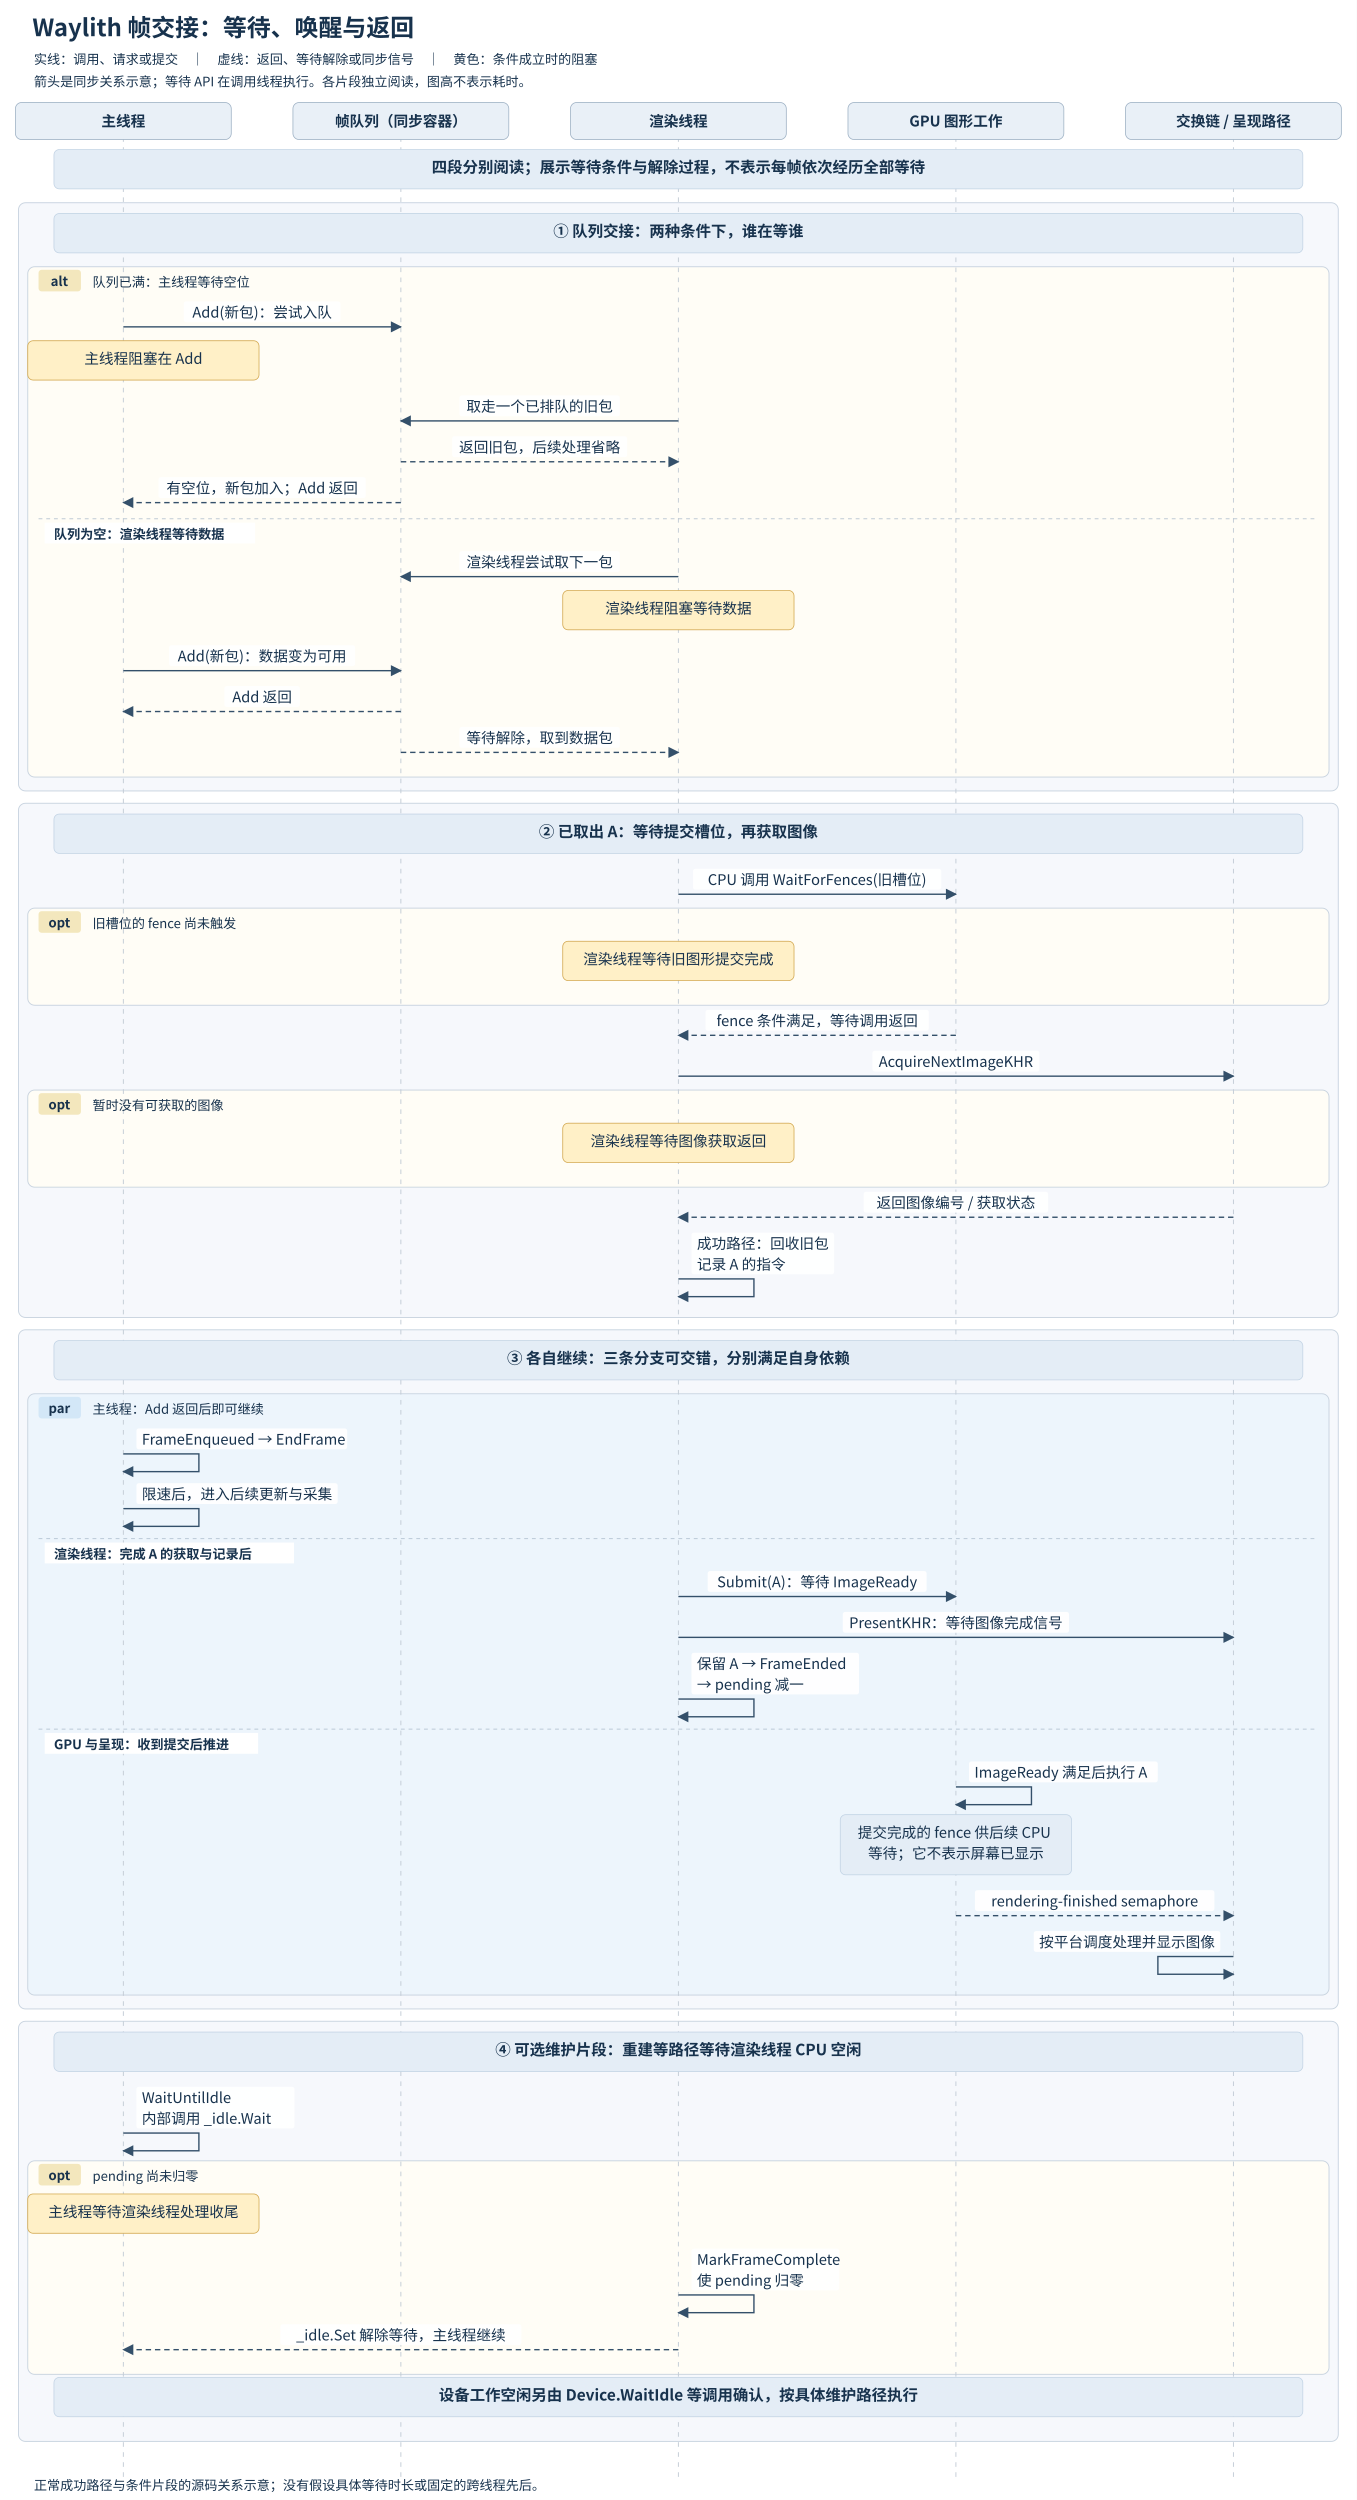
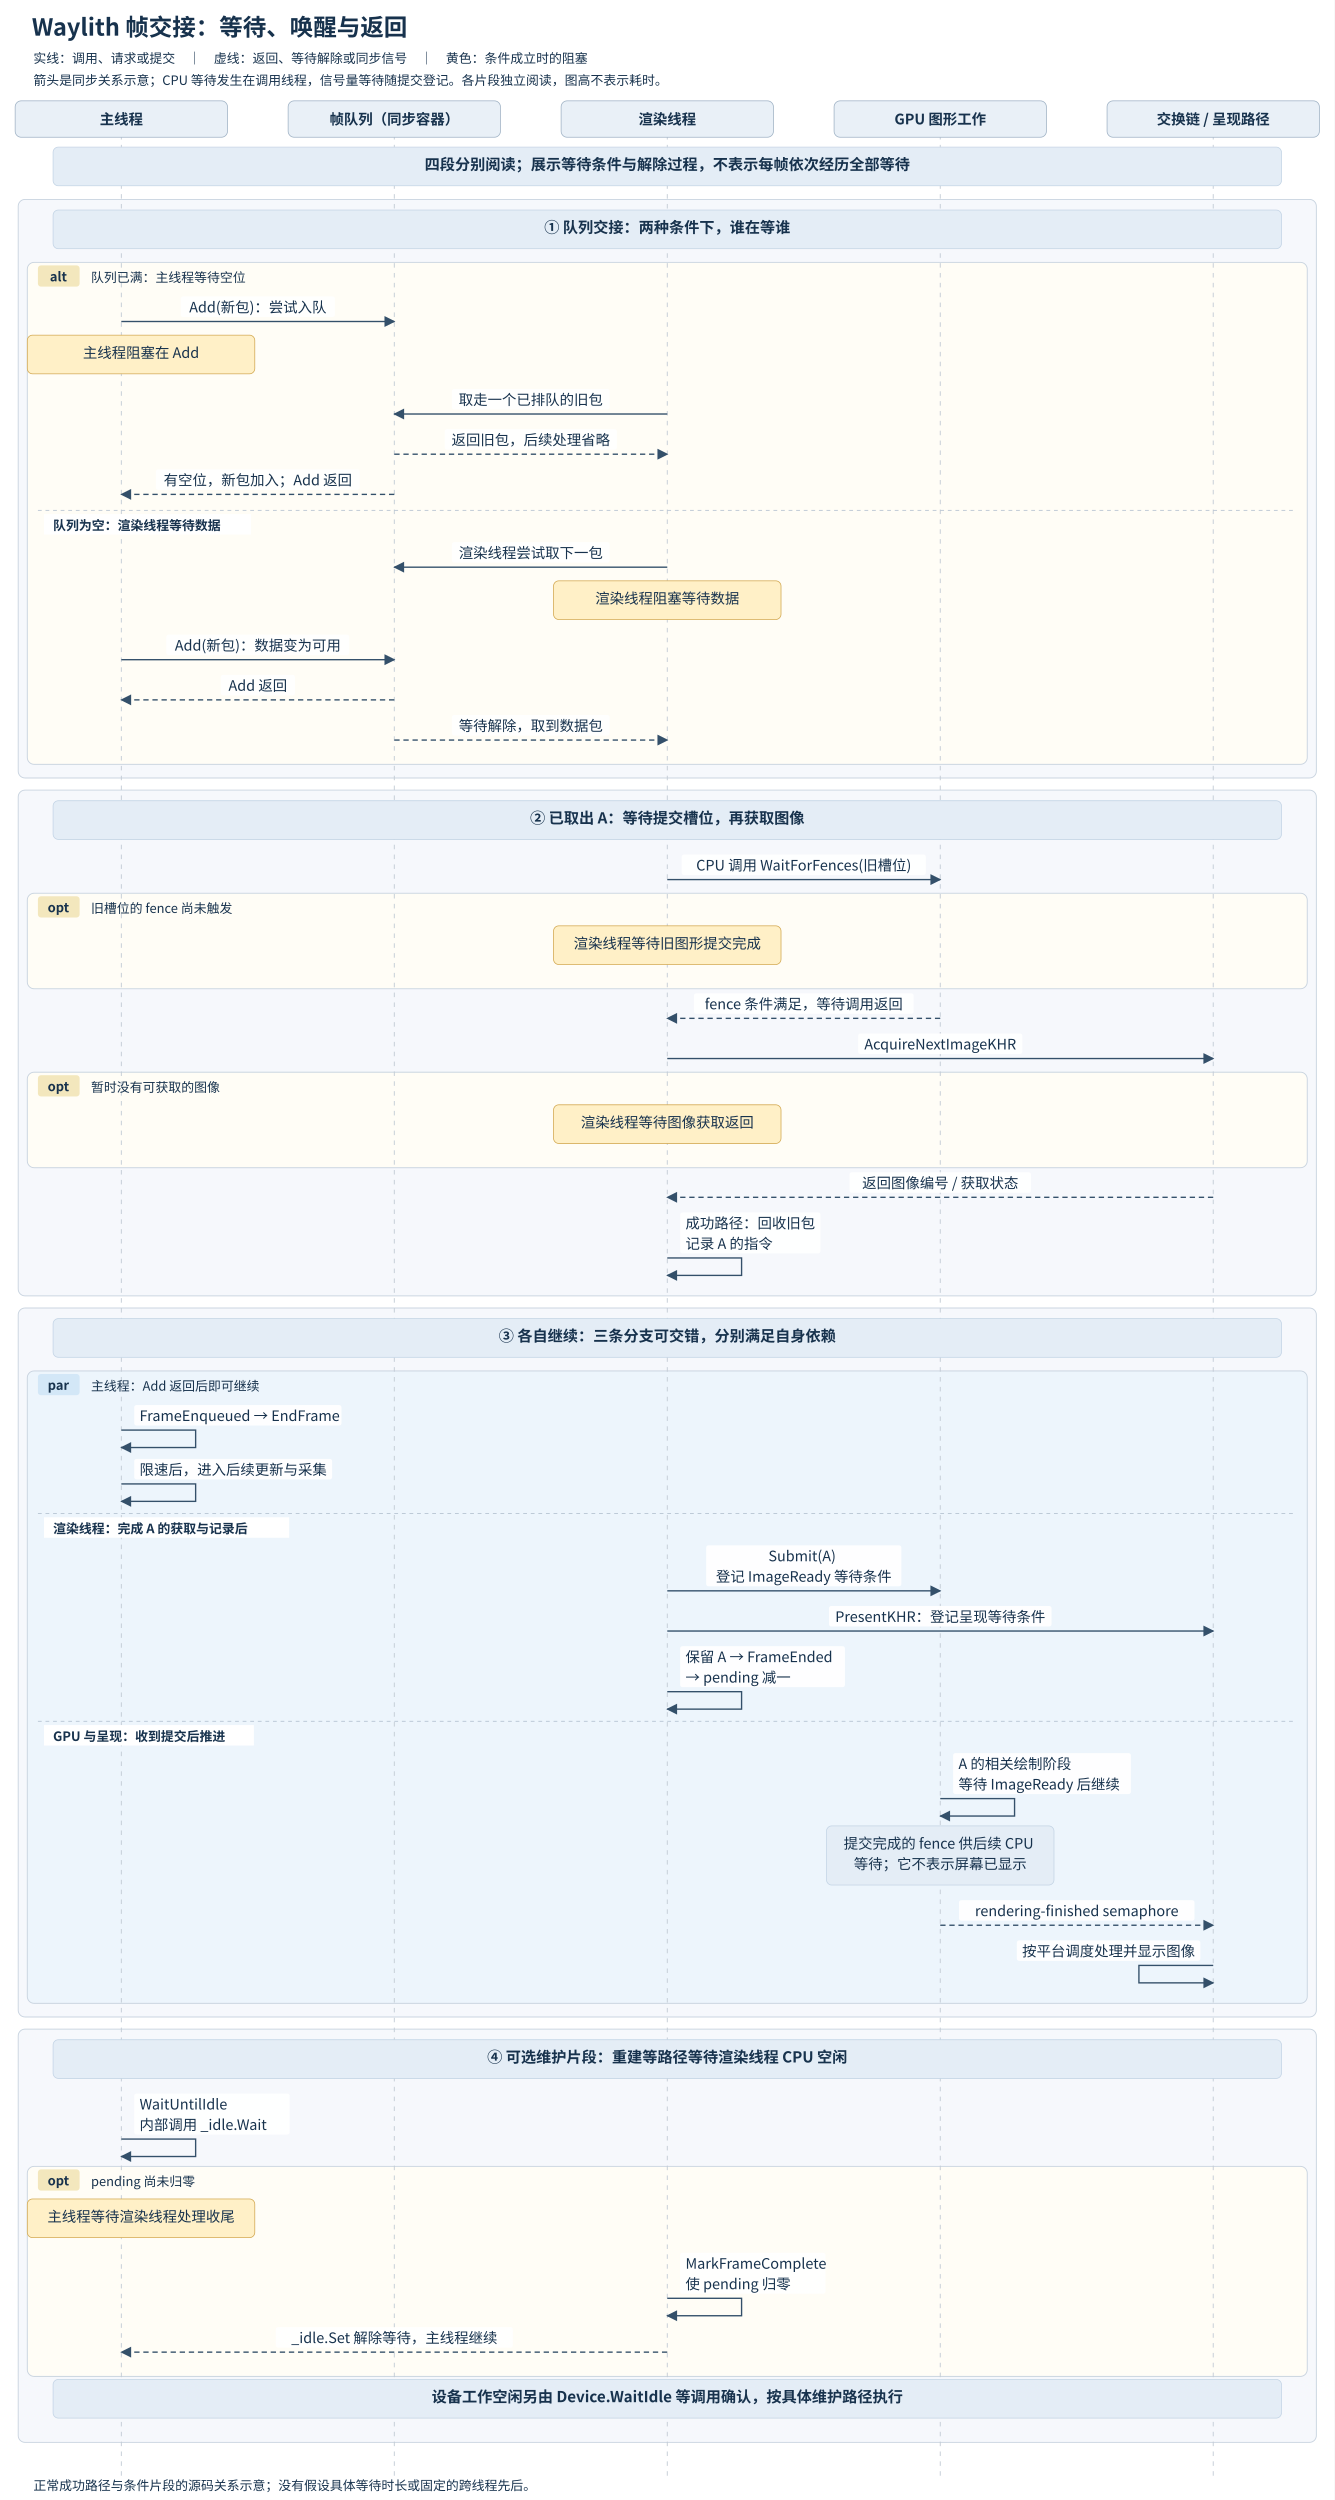
- <svg xmlns="http://www.w3.org/2000/svg" width="1760" height="3243" viewBox="0 0 1760 3243" role="img" aria-labelledby="title description">
+ <svg xmlns="http://www.w3.org/2000/svg" width="1760" height="3297" viewBox="0 0 1760 3297" role="img" aria-labelledby="title description">
  <defs>
    <marker id="arrow" viewBox="0 0 10 10" refX="9" refY="5" markerWidth="8" markerHeight="8" orient="auto-start-reverse">
      <path d="M 0 0 L 10 5 L 0 10 z" fill="#34506a" />
    </marker>
  </defs>
  <style>text{font-family:"Microsoft YaHei","Noto Sans CJK SC",sans-serif;font-size:19px;fill:#17324d}.small{font-size:17px}.heading{font-size:20px;font-weight:700}.title{font-size:31px;font-weight:700}.lane{stroke:#c2cbd5;stroke-width:1.2;stroke-dasharray:6 7}.message{stroke:#34506a;stroke-width:1.8;fill:none;marker-end:url(#arrow)}</style>
-   <rect width="1760" height="3243" fill="#fff" />
+   <rect width="1760" height="3297" fill="#fff" />
  <text x="42" y="47" text-anchor="start" class="title">
    <tspan x="42" dy="0">Waylith 帧交接：等待、唤醒与返回</tspan>
  </text>
  <text x="44" y="83" text-anchor="start" class="small">
    <tspan x="44" dy="0">实线：调用、请求或提交　｜　虚线：返回、等待解除或同步信号　｜　黄色：条件成立时的阻塞</tspan>
  </text>
  <text x="44" y="112" text-anchor="start" class="small">
-     <tspan x="44" dy="0">箭头是同步关系示意；等待 API 在调用线程执行。各片段独立阅读，图高不表示耗时。</tspan>
+     <tspan x="44" dy="0">箭头是同步关系示意；CPU 等待发生在调用线程，信号量等待随提交登记。各片段独立阅读，图高不表示耗时。</tspan>
  </text>
  <rect x="24" y="263" width="1712" height="763" rx="9" fill="#f6f8fc" stroke="#c8d3df" stroke-width="1.2" />
  <rect x="24" y="1042" width="1712" height="667" rx="9" fill="#f6f8fc" stroke="#c8d3df" stroke-width="1.2" />
-   <rect x="24" y="1725" width="1712" height="881" rx="9" fill="#f6f8fc" stroke="#c8d3df" stroke-width="1.2" />
-   <rect x="24" y="2622" width="1712" height="545" rx="9" fill="#f6f8fc" stroke="#c8d3df" stroke-width="1.2" />
+   <rect x="24" y="1725" width="1712" height="935" rx="9" fill="#f6f8fc" stroke="#c8d3df" stroke-width="1.2" />
+   <rect x="24" y="2676" width="1712" height="545" rx="9" fill="#f6f8fc" stroke="#c8d3df" stroke-width="1.2" />
  <rect x="36" y="346" width="1688" height="662" rx="9" fill="#fffdf6" stroke="#c8d3df" stroke-width="1.2" />
  <rect x="36" y="1178" width="1688" height="126" rx="9" fill="#fffdf6" stroke="#c8d3df" stroke-width="1.2" />
  <rect x="36" y="1414" width="1688" height="126" rx="9" fill="#fffdf6" stroke="#c8d3df" stroke-width="1.2" />
-   <rect x="36" y="1808" width="1688" height="780" rx="9" fill="#edf5fc" stroke="#c8d3df" stroke-width="1.2" />
-   <rect x="36" y="2803" width="1688" height="277" rx="9" fill="#fffdf6" stroke="#c8d3df" stroke-width="1.2" />
-   <line class="lane" x1="160" y1="178" x2="160" y2="3215" />
+   <rect x="36" y="1808" width="1688" height="834" rx="9" fill="#edf5fc" stroke="#c8d3df" stroke-width="1.2" />
+   <rect x="36" y="2857" width="1688" height="277" rx="9" fill="#fffdf6" stroke="#c8d3df" stroke-width="1.2" />
+   <line class="lane" x1="160" y1="178" x2="160" y2="3269" />
  <rect x="20" y="133" width="280" height="48" rx="8" fill="#e9f0f7" stroke="#9eb1c4" />
  <text x="160" y="164" text-anchor="middle" font-weight="700">
    <tspan x="160" dy="0">主线程</tspan>
  </text>
-   <line class="lane" x1="520" y1="178" x2="520" y2="3215" />
+   <line class="lane" x1="520" y1="178" x2="520" y2="3269" />
  <rect x="380" y="133" width="280" height="48" rx="8" fill="#e9f0f7" stroke="#9eb1c4" />
  <text x="520" y="164" text-anchor="middle" font-weight="700">
    <tspan x="520" dy="0">帧队列（同步容器）</tspan>
  </text>
-   <line class="lane" x1="880" y1="178" x2="880" y2="3215" />
+   <line class="lane" x1="880" y1="178" x2="880" y2="3269" />
  <rect x="740" y="133" width="280" height="48" rx="8" fill="#e9f0f7" stroke="#9eb1c4" />
  <text x="880" y="164" text-anchor="middle" font-weight="700">
    <tspan x="880" dy="0">渲染线程</tspan>
  </text>
-   <line class="lane" x1="1240" y1="178" x2="1240" y2="3215" />
+   <line class="lane" x1="1240" y1="178" x2="1240" y2="3269" />
  <rect x="1100" y="133" width="280" height="48" rx="8" fill="#e9f0f7" stroke="#9eb1c4" />
  <text x="1240" y="164" text-anchor="middle" font-weight="700">
    <tspan x="1240" dy="0">GPU 图形工作</tspan>
  </text>
-   <line class="lane" x1="1600" y1="178" x2="1600" y2="3215" />
+   <line class="lane" x1="1600" y1="178" x2="1600" y2="3269" />
  <rect x="1460" y="133" width="280" height="48" rx="8" fill="#e9f0f7" stroke="#9eb1c4" />
  <text x="1600" y="164" text-anchor="middle" font-weight="700">
    <tspan x="1600" dy="0">交换链 / 呈现路径</tspan>
  </text>
  <rect x="70" y="194" width="1620" height="51" rx="7" fill="#e4edf6" stroke="#c2d3e4" />
  <text x="880" y="224" text-anchor="middle" class="heading">
    <tspan x="880" dy="0">四段分别阅读；展示等待条件与解除过程，不表示每帧依次经历全部等待</tspan>
  </text>
  <rect x="70" y="277" width="1620" height="51" rx="7" fill="#e4edf6" stroke="#c2d3e4" />
  <text x="880" y="307" text-anchor="middle" class="heading">
    <tspan x="880" dy="0">① 队列交接：两种条件下，谁在等谁</tspan>
  </text>
  <rect x="50" y="350" width="55" height="28" rx="4" fill="#f3e7bd" />
  <text x="77" y="371" text-anchor="middle" class="small" font-weight="700">
    <tspan x="77" dy="0">alt</tspan>
  </text>
  <text x="120" y="372" text-anchor="start" class="small">
    <tspan x="120" dy="0">队列已满：主线程等待空位</tspan>
  </text>
  <rect x="238.375" y="391" width="203.25" height="27" fill="#fff" fill-opacity="0.94" rx="3" />
  <text x="340" y="412" text-anchor="middle">
    <tspan x="340" dy="0">Add(新包)：尝试入队</tspan>
  </text>
  <line class="message" x1="160" y1="424" x2="520" y2="424" />
  <rect x="36" y="442" width="300" height="51" rx="7" fill="#fff0c7" stroke="#d2a74e" />
  <text x="186" y="472" text-anchor="middle">
    <tspan x="186" dy="0">主线程阻塞在 Add</tspan>
  </text>
  <rect x="596" y="513" width="208" height="27" fill="#fff" fill-opacity="0.94" rx="3" />
  <text x="700" y="534" text-anchor="middle">
    <tspan x="700" dy="0">取走一个已排队的旧包</tspan>
  </text>
  <line class="message" x1="880" y1="546" x2="520" y2="546" />
  <rect x="586.5" y="566" width="227" height="27" fill="#fff" fill-opacity="0.94" rx="3" />
  <text x="700" y="587" text-anchor="middle">
    <tspan x="700" dy="0">返回旧包，后续处理省略</tspan>
  </text>
  <line class="message" x1="520" y1="599" x2="880" y2="599" stroke-dasharray="7 5" />
  <rect x="205.6" y="619" width="268.8" height="27" fill="#fff" fill-opacity="0.94" rx="3" />
  <text x="340" y="640" text-anchor="middle">
    <tspan x="340" dy="0">有空位，新包加入；Add 返回</tspan>
  </text>
  <line class="message" x1="520" y1="652" x2="160" y2="652" stroke-dasharray="7 5" />
  <line x1="50" x2="1710" y1="673" y2="673" stroke="#adbccc" stroke-dasharray="5 5" />
  <rect x="58" y="678" width="273" height="27" fill="#fff" />
  <text x="70" y="699" text-anchor="start" class="small" font-weight="700">
    <tspan x="70" dy="0">队列为空：渲染线程等待数据</tspan>
  </text>
  <rect x="596" y="715" width="208" height="27" fill="#fff" fill-opacity="0.94" rx="3" />
  <text x="700" y="736" text-anchor="middle">
    <tspan x="700" dy="0">渲染线程尝试取下一包</tspan>
  </text>
  <line class="message" x1="880" y1="748" x2="520" y2="748" />
  <rect x="730" y="766" width="300" height="51" rx="7" fill="#fff0c7" stroke="#d2a74e" />
  <text x="880" y="796" text-anchor="middle">
    <tspan x="880" dy="0">渲染线程阻塞等待数据</tspan>
  </text>
  <rect x="219.375" y="837" width="241.25" height="27" fill="#fff" fill-opacity="0.94" rx="3" />
  <text x="340" y="858" text-anchor="middle">
    <tspan x="340" dy="0">Add(新包)：数据变为可用</tspan>
  </text>
  <line class="message" x1="160" y1="870" x2="520" y2="870" />
  <rect x="291.1" y="890" width="97.8" height="27" fill="#fff" fill-opacity="0.94" rx="3" />
  <text x="340" y="911" text-anchor="middle">
    <tspan x="340" dy="0">Add 返回</tspan>
  </text>
  <line class="message" x1="520" y1="923" x2="160" y2="923" stroke-dasharray="7 5" />
  <rect x="596" y="943" width="208" height="27" fill="#fff" fill-opacity="0.94" rx="3" />
  <text x="700" y="964" text-anchor="middle">
    <tspan x="700" dy="0">等待解除，取到数据包</tspan>
  </text>
  <line class="message" x1="520" y1="976" x2="880" y2="976" stroke-dasharray="7 5" />
  <rect x="70" y="1056" width="1620" height="51" rx="7" fill="#e4edf6" stroke="#c2d3e4" />
  <text x="880" y="1086" text-anchor="middle" class="heading">
    <tspan x="880" dy="0">② 已取出 A：等待提交槽位，再获取图像</tspan>
  </text>
  <rect x="899" y="1127" width="322" height="27" fill="#fff" fill-opacity="0.94" rx="3" />
  <text x="1060" y="1148" text-anchor="middle">
    <tspan x="1060" dy="0">CPU 调用 WaitForFences(旧槽位)</tspan>
  </text>
  <line class="message" x1="880" y1="1160" x2="1240" y2="1160" />
  <rect x="50" y="1182" width="55" height="28" rx="4" fill="#f3e7bd" />
  <text x="77" y="1203" text-anchor="middle" class="small" font-weight="700">
    <tspan x="77" dy="0">opt</tspan>
  </text>
  <text x="120" y="1204" text-anchor="start" class="small">
    <tspan x="120" dy="0">旧槽位的 fence 尚未触发</tspan>
  </text>
  <rect x="730" y="1221" width="300" height="51" rx="7" fill="#fff0c7" stroke="#d2a74e" />
  <text x="880" y="1251" text-anchor="middle">
    <tspan x="880" dy="0">渲染线程等待旧图形提交完成</tspan>
  </text>
  <rect x="915.15" y="1310" width="289.7" height="27" fill="#fff" fill-opacity="0.94" rx="3" />
  <text x="1060" y="1331" text-anchor="middle">
    <tspan x="1060" dy="0">fence 条件满足，等待调用返回</tspan>
  </text>
  <line class="message" x1="1240" y1="1343" x2="880" y2="1343" stroke-dasharray="7 5" />
  <rect x="1131.725" y="1363" width="216.55" height="27" fill="#fff" fill-opacity="0.94" rx="3" />
  <text x="1240" y="1384" text-anchor="middle">
    <tspan x="1240" dy="0">AcquireNextImageKHR</tspan>
  </text>
  <line class="message" x1="880" y1="1396" x2="1600" y2="1396" />
  <rect x="50" y="1418" width="55" height="28" rx="4" fill="#f3e7bd" />
  <text x="77" y="1439" text-anchor="middle" class="small" font-weight="700">
    <tspan x="77" dy="0">opt</tspan>
  </text>
  <text x="120" y="1440" text-anchor="start" class="small">
    <tspan x="120" dy="0">暂时没有可获取的图像</tspan>
  </text>
  <rect x="730" y="1457" width="300" height="51" rx="7" fill="#fff0c7" stroke="#d2a74e" />
  <text x="880" y="1487" text-anchor="middle">
    <tspan x="880" dy="0">渲染线程等待图像获取返回</tspan>
  </text>
  <rect x="1120.325" y="1546" width="239.35" height="27" fill="#fff" fill-opacity="0.94" rx="3" />
  <text x="1240" y="1567" text-anchor="middle">
    <tspan x="1240" dy="0">返回图像编号 / 获取状态</tspan>
  </text>
  <line class="message" x1="1600" y1="1579" x2="880" y2="1579" stroke-dasharray="7 5" />
  <rect x="897" y="1599" width="185" height="54" fill="#fff" fill-opacity="0.94" rx="3" />
  <text x="904" y="1620" text-anchor="start">
    <tspan x="904" dy="0">成功路径：回收旧包</tspan>
    <tspan x="904" dy="27">记录 A 的指令</tspan>
  </text>
  <path class="message" d="M 880 1659 h 98 v 23 h -98" />
  <rect x="70" y="1739" width="1620" height="51" rx="7" fill="#e4edf6" stroke="#c2d3e4" />
  <text x="880" y="1769" text-anchor="middle" class="heading">
    <tspan x="880" dy="0">③ 各自继续：三条分支可交错，分别满足自身依赖</tspan>
  </text>
  <rect x="50" y="1812" width="55" height="28" rx="4" fill="#d3e7f7" />
  <text x="77" y="1833" text-anchor="middle" class="small" font-weight="700">
    <tspan x="77" dy="0">par</tspan>
  </text>
  <text x="120" y="1834" text-anchor="start" class="small">
    <tspan x="120" dy="0">主线程：Add 返回后即可继续</tspan>
  </text>
  <rect x="177" y="1853" width="273.35" height="27" fill="#fff" fill-opacity="0.94" rx="3" />
  <text x="184" y="1874" text-anchor="start">
    <tspan x="184" dy="0">FrameEnqueued → EndFrame</tspan>
  </text>
  <path class="message" d="M 160 1886 h 98 v 23 h -98" />
  <rect x="177" y="1924" width="261" height="27" fill="#fff" fill-opacity="0.94" rx="3" />
  <text x="184" y="1945" text-anchor="start">
    <tspan x="184" dy="0">限速后，进入后续更新与采集</tspan>
  </text>
  <path class="message" d="M 160 1957 h 98 v 23 h -98" />
  <line x1="50" x2="1710" y1="1996" y2="1996" stroke="#adbccc" stroke-dasharray="5 5" />
  <rect x="58" y="2001" width="323.35" height="27" fill="#fff" />
  <text x="70" y="2022" text-anchor="start" class="small" font-weight="700">
    <tspan x="70" dy="0">渲染线程：完成 A 的获取与记录后</tspan>
  </text>
-   <rect x="918" y="2038" width="284" height="27" fill="#fff" fill-opacity="0.94" rx="3" />
+   <rect x="931.3" y="2038" width="257.4" height="54" fill="#fff" fill-opacity="0.94" rx="3" />
  <text x="1060" y="2059" text-anchor="middle">
-     <tspan x="1060" dy="0">Submit(A)：等待 ImageReady</tspan>
-   </text>
-   <line class="message" x1="880" y1="2071" x2="1240" y2="2071" />
-   <rect x="1093.25" y="2091" width="293.5" height="27" fill="#fff" fill-opacity="0.94" rx="3" />
-   <text x="1240" y="2112" text-anchor="middle">
-     <tspan x="1240" dy="0">PresentKHR：等待图像完成信号</tspan>
-   </text>
-   <line class="message" x1="880" y1="2124" x2="1600" y2="2124" />
-   <rect x="897" y="2144" width="217.3" height="54" fill="#fff" fill-opacity="0.94" rx="3" />
-   <text x="904" y="2165" text-anchor="start">
+     <tspan x="1060" dy="0">Submit(A)</tspan>
+     <tspan x="1060" dy="27">登记 ImageReady 等待条件</tspan>
+   </text>
+   <line class="message" x1="880" y1="2098" x2="1240" y2="2098" />
+   <rect x="1093.25" y="2118" width="293.5" height="27" fill="#fff" fill-opacity="0.94" rx="3" />
+   <text x="1240" y="2139" text-anchor="middle">
+     <tspan x="1240" dy="0">PresentKHR：登记呈现等待条件</tspan>
+   </text>
+   <line class="message" x1="880" y1="2151" x2="1600" y2="2151" />
+   <rect x="897" y="2171" width="217.3" height="54" fill="#fff" fill-opacity="0.94" rx="3" />
+   <text x="904" y="2192" text-anchor="start">
    <tspan x="904" dy="0">保留 A → FrameEnded</tspan>
    <tspan x="904" dy="27">→ pending 减一</tspan>
  </text>
-   <path class="message" d="M 880 2204 h 98 v 23 h -98" />
-   <line x1="50" x2="1710" y1="2243" y2="2243" stroke="#adbccc" stroke-dasharray="5 5" />
-   <rect x="58" y="2248" width="276.8" height="27" fill="#fff" />
-   <text x="70" y="2269" text-anchor="start" class="small" font-weight="700">
+   <path class="message" d="M 880 2231 h 98 v 23 h -98" />
+   <line x1="50" x2="1710" y1="2270" y2="2270" stroke="#adbccc" stroke-dasharray="5 5" />
+   <rect x="58" y="2275" width="276.8" height="27" fill="#fff" />
+   <text x="70" y="2296" text-anchor="start" class="small" font-weight="700">
    <tspan x="70" dy="0">GPU 与呈现：收到提交后推进</tspan>
  </text>
-   <rect x="1257" y="2285" width="244.85" height="27" fill="#fff" fill-opacity="0.94" rx="3" />
-   <text x="1264" y="2306" text-anchor="start">
-     <tspan x="1264" dy="0">ImageReady 满足后执行 A</tspan>
-   </text>
-   <path class="message" d="M 1240 2318 h 98 v 23 h -98" />
-   <rect x="1090" y="2354" width="300" height="78" rx="7" fill="#e4edf6" stroke="#c2d3e4" />
-   <text x="1240" y="2384" text-anchor="middle">
+   <rect x="1257" y="2312" width="234.4" height="54" fill="#fff" fill-opacity="0.94" rx="3" />
+   <text x="1264" y="2333" text-anchor="start">
+     <tspan x="1264" dy="0">A 的相关绘制阶段</tspan>
+     <tspan x="1264" dy="27">等待 ImageReady 后继续</tspan>
+   </text>
+   <path class="message" d="M 1240 2372 h 98 v 23 h -98" />
+   <rect x="1090" y="2408" width="300" height="78" rx="7" fill="#e4edf6" stroke="#c2d3e4" />
+   <text x="1240" y="2438" text-anchor="middle">
    <tspan x="1240" dy="0">提交完成的 fence 供后续 CPU</tspan>
    <tspan x="1240" dy="27"> 等待；它不表示屏幕已显示</tspan>
  </text>
-   <rect x="1264.7" y="2452" width="310.6" height="27" fill="#fff" fill-opacity="0.94" rx="3" />
-   <text x="1420" y="2473" text-anchor="middle">
+   <rect x="1264.7" y="2506" width="310.6" height="27" fill="#fff" fill-opacity="0.94" rx="3" />
+   <text x="1420" y="2527" text-anchor="middle">
    <tspan x="1420" dy="0">rendering-finished semaphore</tspan>
  </text>
-   <line class="message" x1="1240" y1="2485" x2="1600" y2="2485" stroke-dasharray="7 5" />
-   <rect x="1341" y="2505" width="242" height="27" fill="#fff" fill-opacity="0.94" rx="3" />
-   <text x="1576" y="2526" text-anchor="end">
+   <line class="message" x1="1240" y1="2539" x2="1600" y2="2539" stroke-dasharray="7 5" />
+   <rect x="1341" y="2559" width="242" height="27" fill="#fff" fill-opacity="0.94" rx="3" />
+   <text x="1576" y="2580" text-anchor="end">
    <tspan x="1576" dy="0">按平台调度处理并显示图像</tspan>
  </text>
-   <path class="message" d="M 1600 2538 h -98 v 23 h 98" />
-   <rect x="70" y="2636" width="1620" height="51" rx="7" fill="#e4edf6" stroke="#c2d3e4" />
-   <text x="880" y="2666" text-anchor="middle" class="heading">
+   <path class="message" d="M 1600 2592 h -98 v 23 h 98" />
+   <rect x="70" y="2690" width="1620" height="51" rx="7" fill="#e4edf6" stroke="#c2d3e4" />
+   <text x="880" y="2720" text-anchor="middle" class="heading">
    <tspan x="880" dy="0">④ 可选维护片段：重建等路径等待渲染线程 CPU 空闲</tspan>
  </text>
-   <rect x="177" y="2707" width="204.95" height="54" fill="#fff" fill-opacity="0.94" rx="3" />
-   <text x="184" y="2728" text-anchor="start">
+   <rect x="177" y="2761" width="204.95" height="54" fill="#fff" fill-opacity="0.94" rx="3" />
+   <text x="184" y="2782" text-anchor="start">
    <tspan x="184" dy="0">WaitUntilIdle</tspan>
    <tspan x="184" dy="27">内部调用 _idle.Wait</tspan>
  </text>
-   <path class="message" d="M 160 2767 h 98 v 23 h -98" />
-   <rect x="50" y="2807" width="55" height="28" rx="4" fill="#f3e7bd" />
-   <text x="77" y="2828" text-anchor="middle" class="small" font-weight="700">
+   <path class="message" d="M 160 2821 h 98 v 23 h -98" />
+   <rect x="50" y="2861" width="55" height="28" rx="4" fill="#f3e7bd" />
+   <text x="77" y="2882" text-anchor="middle" class="small" font-weight="700">
    <tspan x="77" dy="0">opt</tspan>
  </text>
-   <text x="120" y="2829" text-anchor="start" class="small">
+   <text x="120" y="2883" text-anchor="start" class="small">
    <tspan x="120" dy="0">pending 尚未归零</tspan>
  </text>
-   <rect x="36" y="2846" width="300" height="51" rx="7" fill="#fff0c7" stroke="#d2a74e" />
-   <text x="186" y="2876" text-anchor="middle">
+   <rect x="36" y="2900" width="300" height="51" rx="7" fill="#fff0c7" stroke="#d2a74e" />
+   <text x="186" y="2930" text-anchor="middle">
    <tspan x="186" dy="0">主线程等待渲染线程处理收尾</tspan>
  </text>
-   <rect x="897" y="2917" width="191.65" height="54" fill="#fff" fill-opacity="0.94" rx="3" />
-   <text x="904" y="2938" text-anchor="start">
+   <rect x="897" y="2971" width="191.65" height="54" fill="#fff" fill-opacity="0.94" rx="3" />
+   <text x="904" y="2992" text-anchor="start">
    <tspan x="904" dy="0">MarkFrameComplete</tspan>
    <tspan x="904" dy="27">使 pending 归零</tspan>
  </text>
-   <path class="message" d="M 880 2977 h 98 v 23 h -98" />
-   <rect x="363.75" y="3015" width="312.5" height="27" fill="#fff" fill-opacity="0.94" rx="3" />
-   <text x="520" y="3036" text-anchor="middle">
+   <path class="message" d="M 880 3031 h 98 v 23 h -98" />
+   <rect x="363.75" y="3069" width="312.5" height="27" fill="#fff" fill-opacity="0.94" rx="3" />
+   <text x="520" y="3090" text-anchor="middle">
    <tspan x="520" dy="0">_idle.Set 解除等待，主线程继续</tspan>
  </text>
-   <line class="message" x1="880" y1="3048" x2="160" y2="3048" stroke-dasharray="7 5" />
-   <rect x="70" y="3084" width="1620" height="51" rx="7" fill="#e4edf6" stroke="#c2d3e4" />
-   <text x="880" y="3114" text-anchor="middle" class="heading">
+   <line class="message" x1="880" y1="3102" x2="160" y2="3102" stroke-dasharray="7 5" />
+   <rect x="70" y="3138" width="1620" height="51" rx="7" fill="#e4edf6" stroke="#c2d3e4" />
+   <text x="880" y="3168" text-anchor="middle" class="heading">
    <tspan x="880" dy="0">设备工作空闲另由 Device.WaitIdle 等调用确认，按具体维护路径执行</tspan>
  </text>
-   <text x="44" y="3230" text-anchor="start" class="small">
+   <text x="44" y="3284" text-anchor="start" class="small">
    <tspan x="44" dy="0">正常成功路径与条件片段的源码关系示意；没有假设具体等待时长或固定的跨线程先后。</tspan>
  </text>
</svg>
